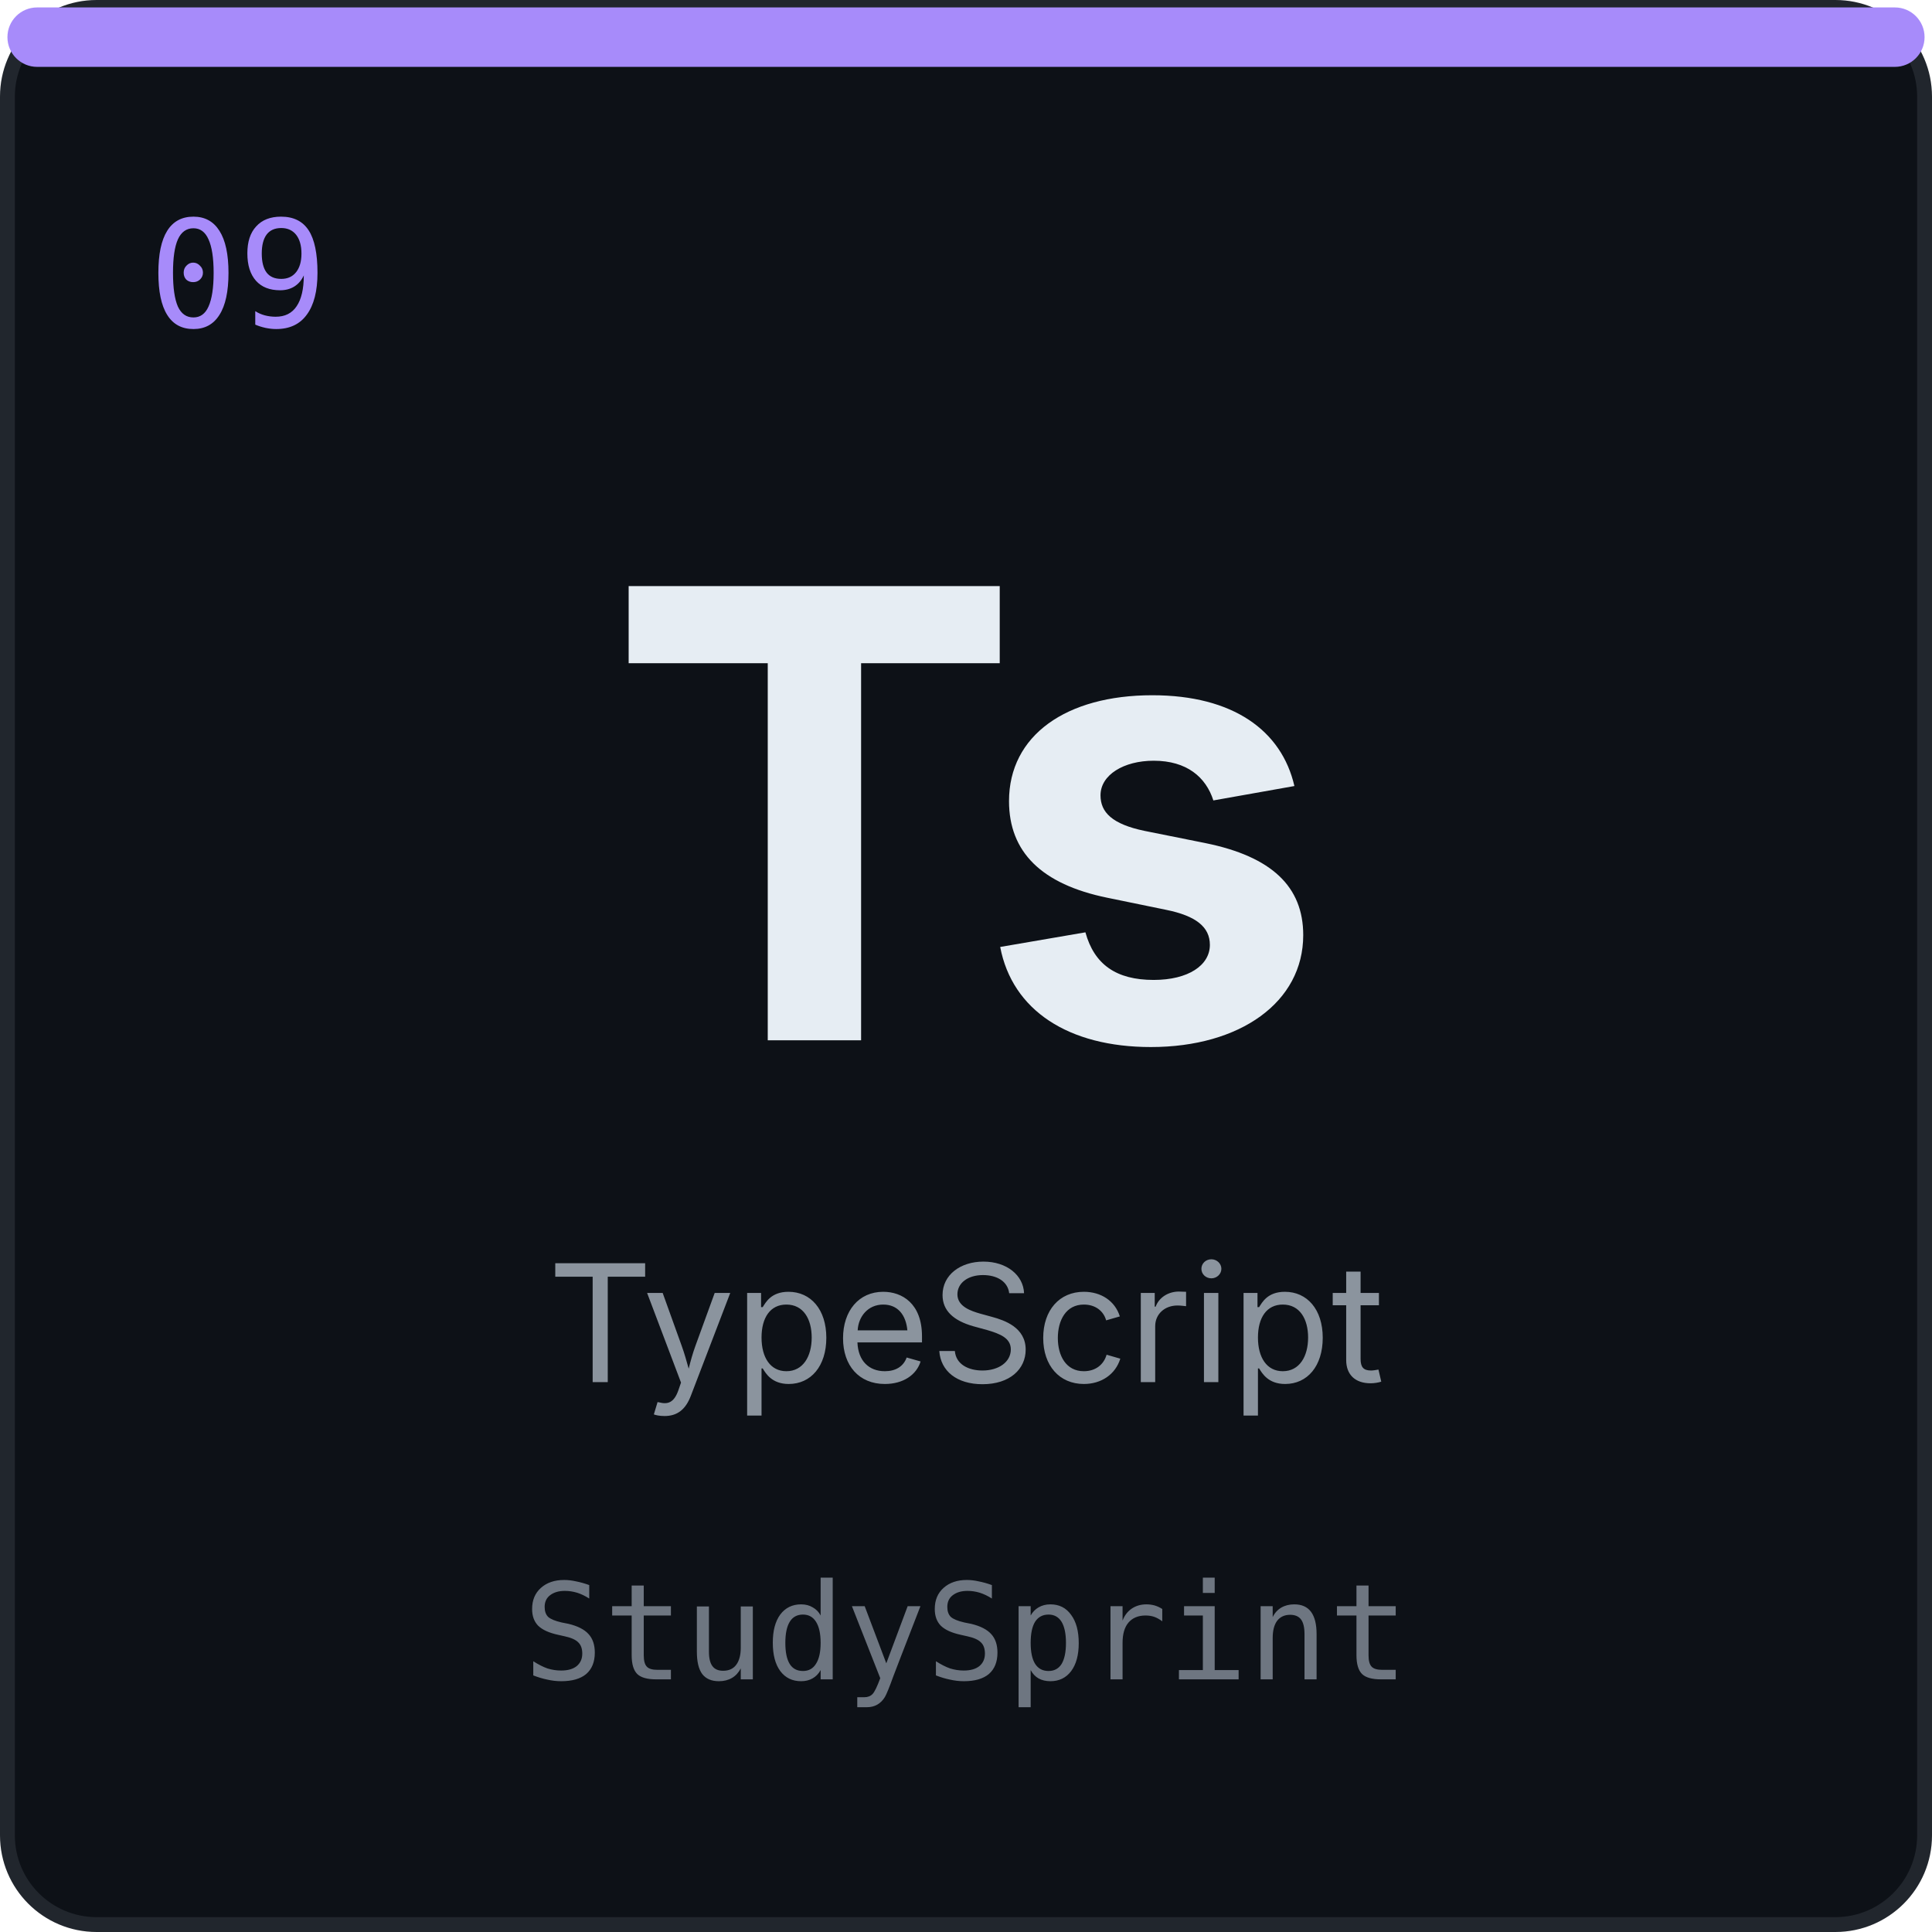
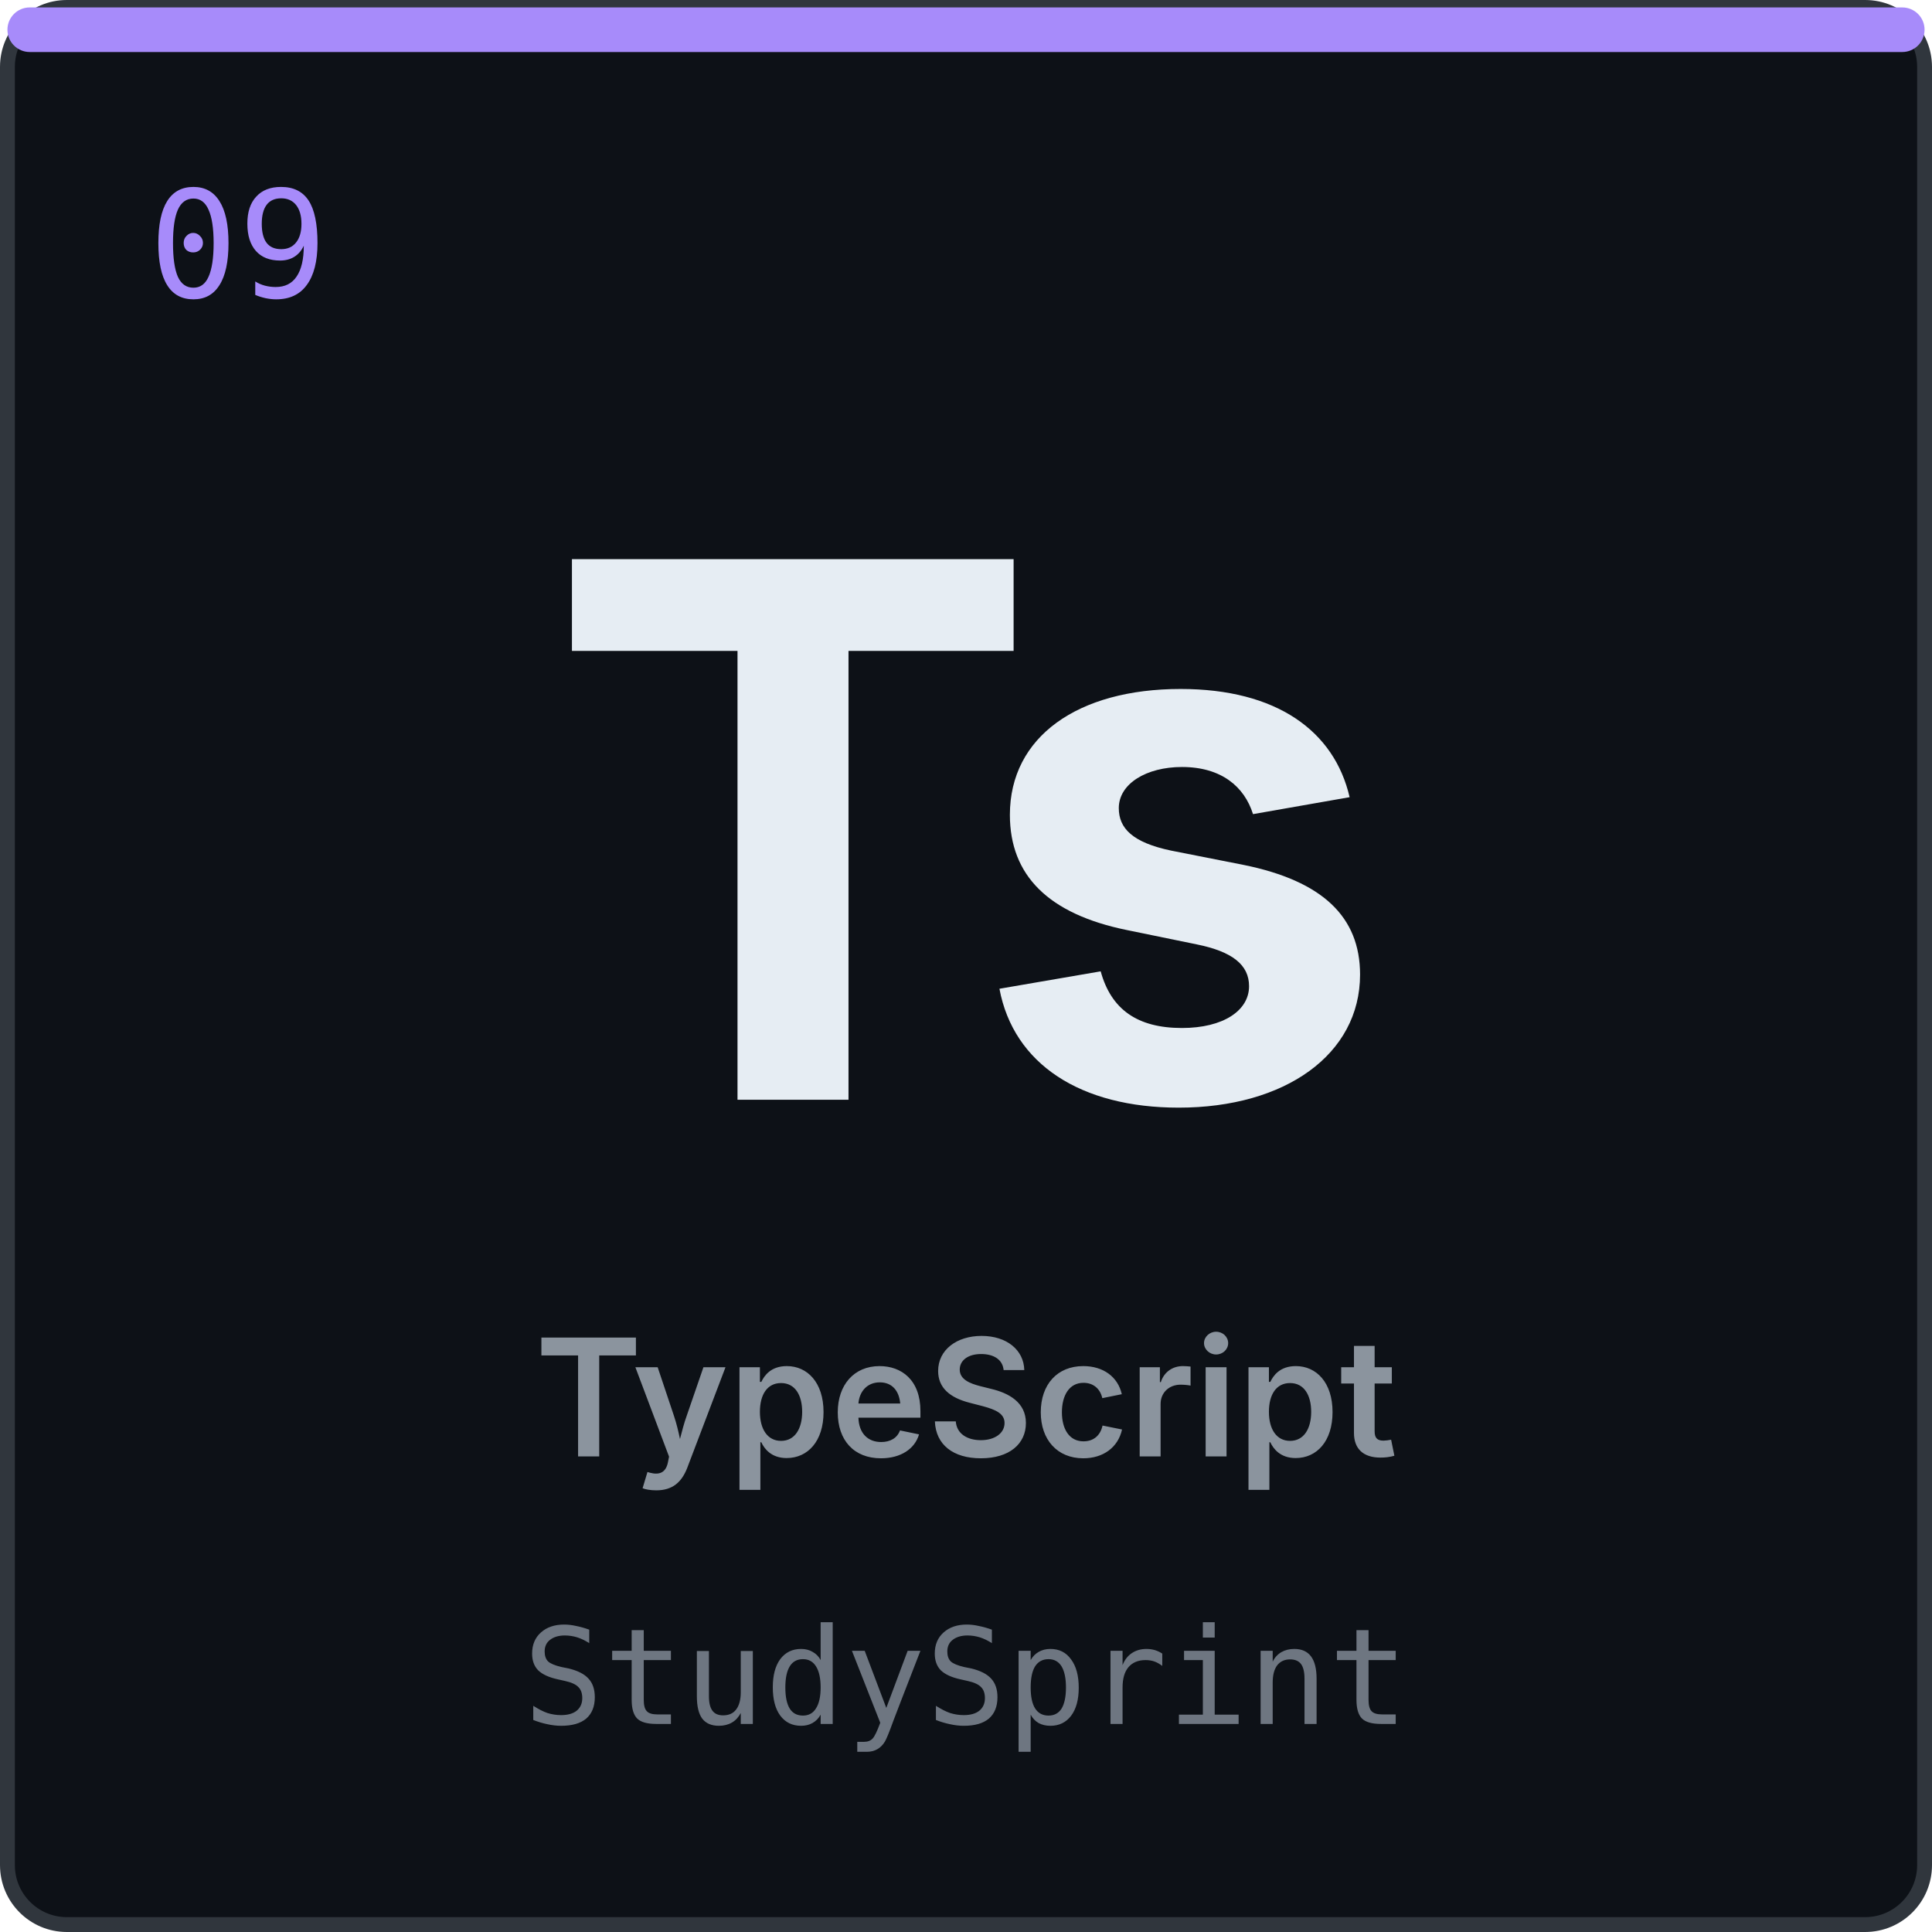
<svg xmlns="http://www.w3.org/2000/svg" width="130" height="130" viewBox="0 0 130 130" role="img" aria-label="09 Ts TypeScript StudySprint">
  <g opacity="1">
    <set attributeName="opacity" to="0" begin="0s" />
    <animate attributeName="opacity" from="0" to="1" begin="0.64s" dur="0.55s" fill="freeze" />
-     <rect x="0.5" y="0.5" width="129" height="129" rx="6" fill="#0d1117" stroke="#21262d" stroke-width="1" />
-     <rect x="0.5" y="0.5" width="129" height="4" rx="2" fill="#a78bfa">
+     <rect x="0.5" y="0.5" width="129" height="129" rx="4" fill="#0d1117" stroke="#30363d" stroke-width="1" />
+     <rect x="0.5" y="0.5" width="129" height="3" rx="1.5" fill="#a78bfa">
      <animate attributeName="opacity" values="1;0.45;1" dur="4s" begin="-1.89s" repeatCount="indefinite" />
    </rect>
-     <text x="10" y="22" font-family="ui-monospace, SFMono-Regular, Menlo, monospace" font-size="10" fill="#a78bfa">09</text>
-     <text x="65" y="70" font-family="-apple-system, BlinkMacSystemFont, Inter, system-ui, sans-serif" font-size="42" font-weight="700" fill="#e6edf3" text-anchor="middle">Ts</text>
-     <text x="65" y="93" font-family="-apple-system, BlinkMacSystemFont, Inter, system-ui, sans-serif" font-size="11" fill="#8b949e" text-anchor="middle">TypeScript</text>
-     <text x="65" y="113" font-family="ui-monospace, SFMono-Regular, Menlo, monospace" font-size="9" fill="#6e7681" text-anchor="middle">StudySprint</text>
+     <text x="10" y="20" font-family="ui-monospace, SFMono-Regular, Menlo, monospace" font-size="10" font-weight="500" fill="#a78bfa">09</text>
+     <text x="65" y="74" font-family="-apple-system, BlinkMacSystemFont, Inter, system-ui, sans-serif" font-size="50" font-weight="700" fill="#e6edf3" text-anchor="middle" letter-spacing="-1">Ts</text>
+     <text x="65" y="98" font-family="-apple-system, BlinkMacSystemFont, Inter, system-ui, sans-serif" font-size="11" font-weight="600" fill="#8b949e" text-anchor="middle">TypeScript</text>
+     <text x="65" y="116" font-family="ui-monospace, SFMono-Regular, Menlo, monospace" font-size="9" fill="#6e7681" text-anchor="middle">StudySprint</text>
  </g>
</svg>
